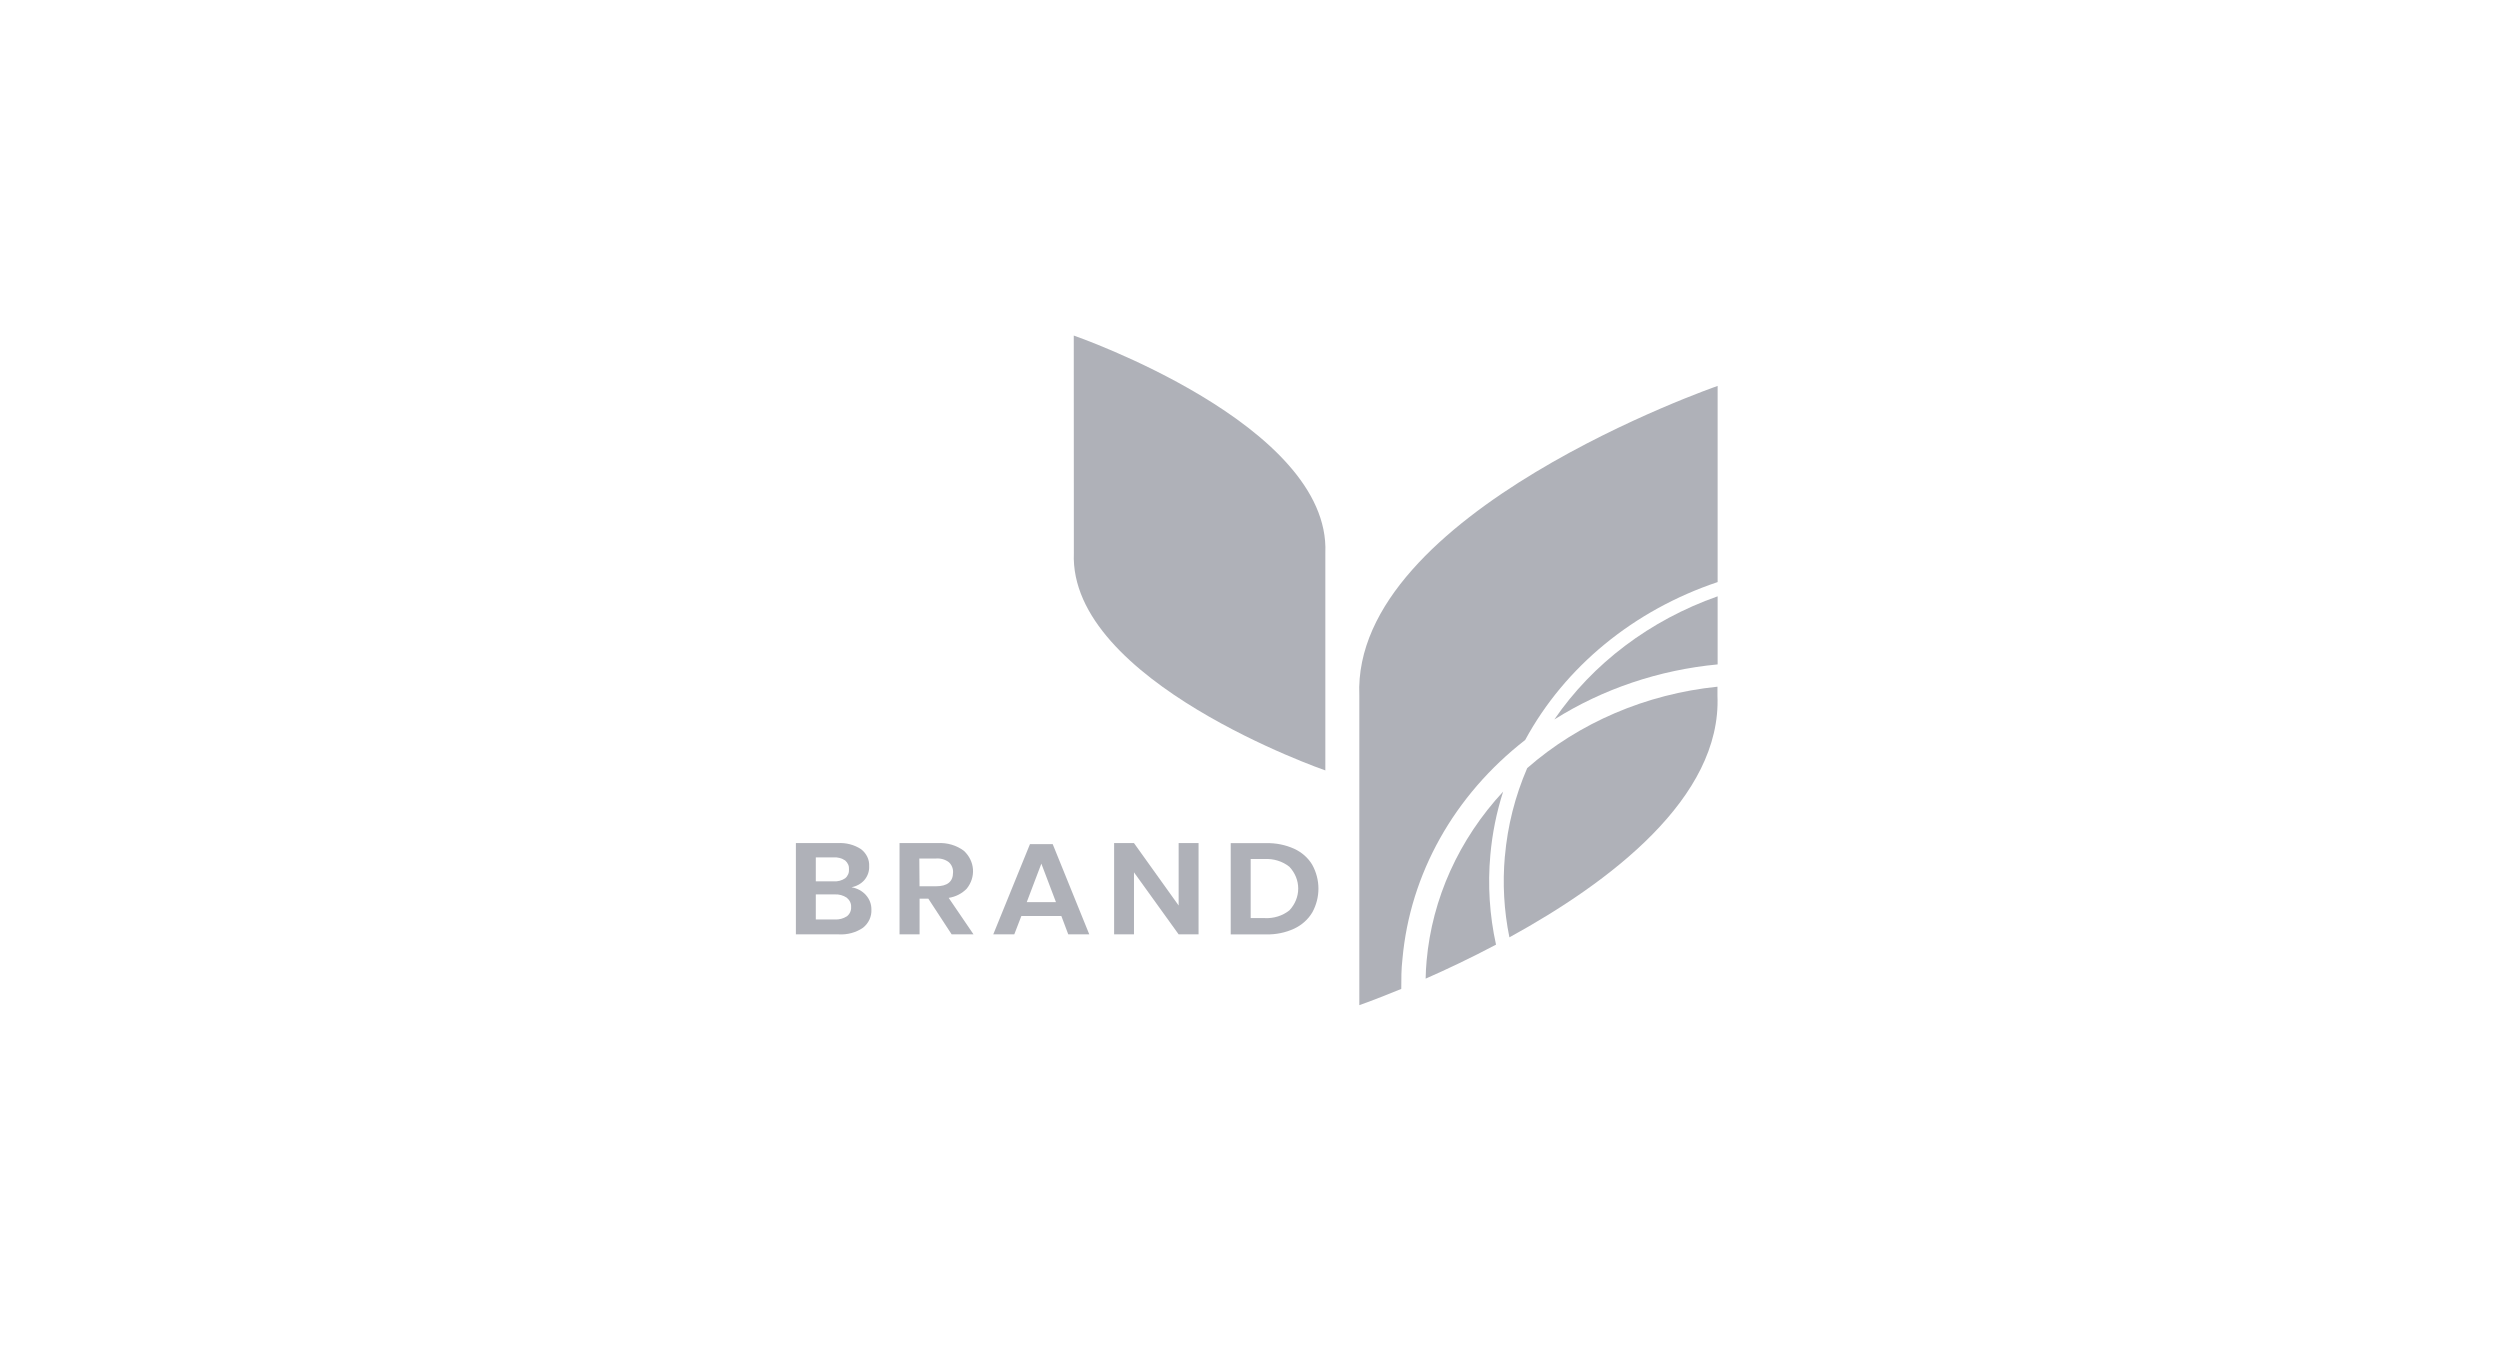
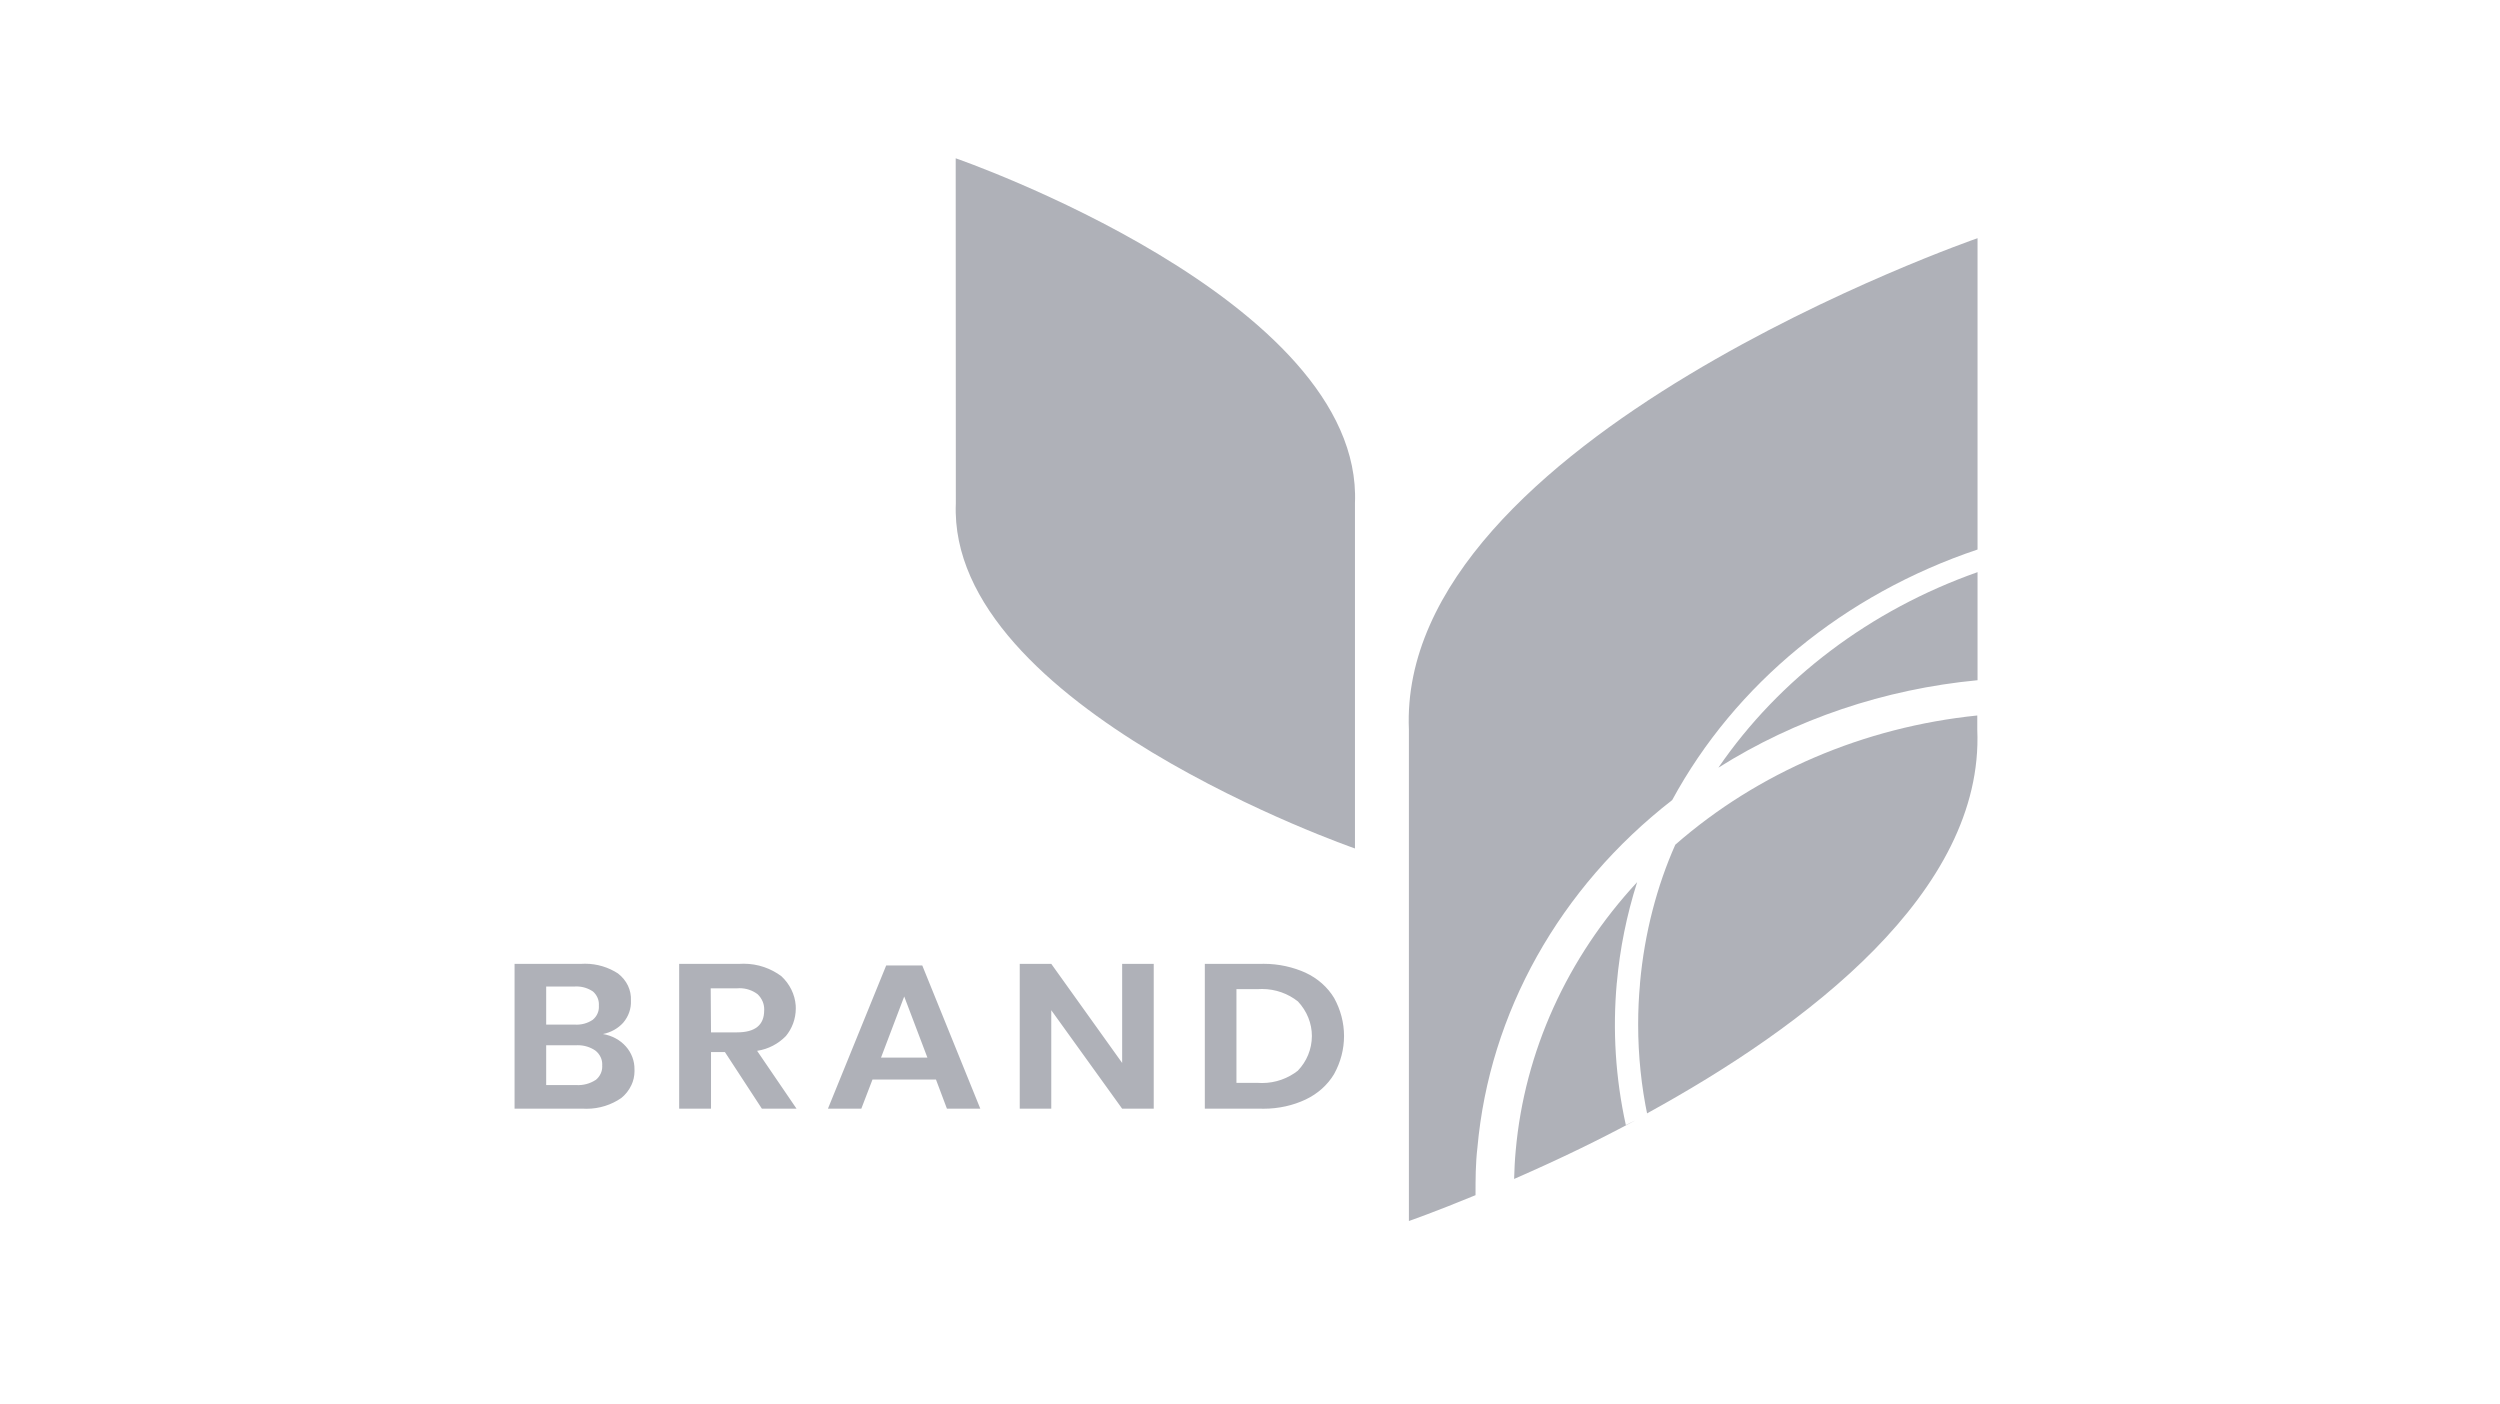
- <svg xmlns="http://www.w3.org/2000/svg" version="1.1" width="59" height="32" viewBox="0 0 59 32">
-   <path fill="#afb1b8" d="M20.437 21.125c0.085 0.096 0.13 0.216 0.128 0.34 0.004 0.081-0.011 0.161-0.045 0.235s-0.086 0.141-0.152 0.194c-0.165 0.114-0.369 0.169-0.575 0.157h-1.010v-2.154h0.989c0.195-0.012 0.389 0.039 0.548 0.143 0.064 0.049 0.114 0.111 0.148 0.181s0.048 0.146 0.044 0.222c0.006 0.119-0.035 0.236-0.115 0.329-0.077 0.086-0.183 0.145-0.301 0.168 0.134 0.022 0.255 0.088 0.341 0.184zM19.253 20.8h0.423c0.096 0.006 0.192-0.019 0.269-0.072 0.032-0.026 0.056-0.059 0.072-0.096s0.022-0.076 0.019-0.115c0.003-0.039-0.003-0.078-0.019-0.114s-0.040-0.069-0.071-0.096c-0.080-0.054-0.178-0.080-0.277-0.073h-0.416v0.565zM19.986 21.626c0.034-0.027 0.061-0.061 0.078-0.099s0.025-0.079 0.022-0.12c0.003-0.042-0.005-0.083-0.023-0.121s-0.045-0.072-0.079-0.1c-0.083-0.056-0.184-0.084-0.287-0.078h-0.444v0.592h0.449c0.101 0.005 0.201-0.021 0.284-0.075z" />
-   <path fill="#afb1b8" d="M22.459 22.051l-0.55-0.842h-0.207v0.842h-0.473v-2.154h0.896c0.226-0.014 0.449 0.051 0.624 0.183 0.125 0.117 0.201 0.271 0.213 0.434s-0.040 0.325-0.146 0.457c-0.111 0.116-0.262 0.193-0.427 0.219l0.586 0.861h-0.515zM21.702 20.916h0.387c0.269 0 0.403-0.109 0.403-0.326 0.003-0.044-0.005-0.089-0.022-0.131s-0.043-0.080-0.077-0.111c-0.085-0.065-0.194-0.096-0.305-0.087h-0.392l0.005 0.655z" />
-   <path fill="#afb1b8" d="M25.047 21.618h-0.943l-0.167 0.433h-0.496l0.866-2.129h0.537l0.863 2.129h-0.496l-0.163-0.433zM24.921 21.291l-0.345-0.909-0.345 0.909h0.689z" />
-   <path fill="#afb1b8" d="M28.286 22.051h-0.47l-1.054-1.464v1.464h-0.469v-2.154h0.469l1.054 1.473v-1.473h0.47v2.154z" />
-   <path fill="#afb1b8" d="M30.968 21.536c-0.097 0.163-0.245 0.295-0.425 0.38-0.205 0.095-0.432 0.141-0.661 0.136h-0.837v-2.154h0.837c0.229-0.005 0.455 0.040 0.661 0.133 0.18 0.083 0.328 0.214 0.425 0.376 0.097 0.175 0.147 0.369 0.147 0.565s-0.050 0.39-0.147 0.565zM30.43 21.484c0.134-0.143 0.208-0.325 0.208-0.514s-0.074-0.371-0.208-0.514c-0.162-0.13-0.374-0.195-0.588-0.183h-0.326v1.394h0.326c0.215 0.012 0.426-0.053 0.588-0.183z" />
-   <path fill="#afb1b8" d="M25.341 7.919c0 0 6.066 2.097 5.937 5.131v5.132c0 0-6.061-2.098-5.935-5.132l-0.002-5.131z" />
-   <path fill="#afb1b8" d="M36.682 16.98c1.146-0.722 2.471-1.169 3.854-1.3v-1.607c-1.594 0.562-2.946 1.582-3.854 2.907z" />
-   <path fill="#afb1b8" d="M35.994 17.464c0.937-1.729 2.563-3.063 4.542-3.727v-4.629c0 0-8.638 2.987-8.456 7.308v7.306c0 0 0.385-0.134 0.99-0.384 0-0.234 0-0.469 0.028-0.706 0.179-2.006 1.22-3.865 2.896-5.168z" />
-   <path fill="#afb1b8" d="M35.172 20.178c0.045-0.507 0.146-1.008 0.302-1.496-1.043 1.125-1.675 2.522-1.806 3.993-0.013 0.139-0.020 0.278-0.023 0.421 0.491-0.216 1.062-0.485 1.661-0.802-0.153-0.696-0.198-1.408-0.134-2.116z" />
-   <path fill="#afb1b8" d="M35.515 20.205c-0.057 0.64-0.022 1.284 0.107 1.916 2.36-1.293 5.012-3.291 4.91-5.705v-0.21c-1.686 0.173-3.264 0.848-4.49 1.921-0.287 0.665-0.464 1.366-0.526 2.079z" />
+ <svg xmlns="http://www.w3.org/2000/svg" version="1.1" width="57" height="32" viewBox="0 0 57 32">
+   <path fill="#afb1b8" d="M14.27 23.859c0.13 0.147 0.199 0.332 0.196 0.521 0.001 0.012 0.001 0.026 0.001 0.039 0 0.117-0.026 0.227-0.073 0.326l0.002-0.005c-0.056 0.119-0.135 0.218-0.232 0.296l-0.002 0.001c-0.221 0.152-0.494 0.243-0.789 0.243-0.032 0-0.064-0.001-0.096-0.003h-1.545v-3.301h1.517c0.027-0.002 0.058-0.003 0.090-0.003 0.279 0 0.539 0.083 0.756 0.225l-0.005-0.003c0.098 0.076 0.176 0.171 0.227 0.277 0.051 0.108 0.074 0.224 0.068 0.341 0.009 0.181-0.053 0.361-0.176 0.505-0.118 0.131-0.281 0.222-0.462 0.258 0.205 0.034 0.391 0.134 0.523 0.283zM12.454 23.361h0.649c0.147 0.010 0.293-0.029 0.412-0.11 0.047-0.039 0.085-0.088 0.109-0.144l0.001-0.003c0.019-0.043 0.030-0.092 0.030-0.145 0-0.011-0.001-0.022-0.001-0.033v0.001c0.001-0.008 0.001-0.018 0.001-0.028 0-0.053-0.011-0.104-0.031-0.15l0.001 0.002c-0.025-0.058-0.062-0.108-0.108-0.147h-0.001c-0.105-0.071-0.234-0.113-0.373-0.113-0.018 0-0.036 0.001-0.054 0.002h-0.636v0.867zM13.578 24.627c0.051-0.040 0.091-0.091 0.118-0.149l0.001-0.003c0.022-0.046 0.034-0.101 0.034-0.158 0-0.009 0-0.018-0.001-0.027v0.001c0-0.007 0.001-0.016 0.001-0.024 0-0.059-0.013-0.115-0.037-0.165l0.001 0.002c-0.029-0.061-0.070-0.112-0.121-0.151l-0.001-0.001c-0.112-0.076-0.249-0.121-0.397-0.121-0.015 0-0.030 0-0.045 0.001h-0.678v0.908h0.689c0.155 0.008 0.308-0.032 0.435-0.115zM17.371 25.278l-0.843-1.291h-0.317v1.291h-0.726v-3.302h1.374c0.029-0.002 0.064-0.003 0.098-0.003 0.323 0 0.622 0.107 0.862 0.287l-0.004-0.003c0.192 0.179 0.308 0.415 0.327 0.666 0.002 0.021 0.002 0.045 0.002 0.069 0 0.241-0.086 0.461-0.228 0.633l0.001-0.002c-0.171 0.175-0.396 0.296-0.649 0.335l-0.006 0.001 0.899 1.319h-0.789zM16.21 23.538h0.594c0.412 0 0.619-0.166 0.619-0.5 0-0.008 0.001-0.017 0.001-0.027 0-0.063-0.013-0.122-0.035-0.176l0.001 0.003c-0.028-0.067-0.068-0.124-0.118-0.171v0c-0.113-0.085-0.255-0.136-0.41-0.136-0.020 0-0.040 0.001-0.060 0.003h-0.598l0.007 1.005zM21.339 24.613h-1.446l-0.255 0.665h-0.761l1.328-3.265h0.823l1.323 3.265h-0.761l-0.25-0.665zM21.145 24.114l-0.529-1.394-0.529 1.394h1.057zM26.305 25.278h-0.72l-1.616-2.245v2.245h-0.719v-3.302h0.719l1.616 2.259v-2.259h0.72v3.302zM30.418 24.488c-0.149 0.249-0.376 0.452-0.652 0.582-0.28 0.132-0.608 0.209-0.955 0.209-0.021 0-0.041 0-0.062-0.001h-1.279v-3.302h1.283c0.018 0 0.039-0.001 0.060-0.001 0.345 0 0.673 0.075 0.968 0.209l-0.015-0.006c0.276 0.128 0.503 0.329 0.652 0.576 0.148 0.269 0.226 0.565 0.226 0.867s-0.077 0.597-0.226 0.866zM29.593 24.409c0.196-0.205 0.317-0.482 0.318-0.788v0c0-0.289-0.113-0.569-0.318-0.788-0.223-0.177-0.509-0.284-0.82-0.284-0.029 0-0.058 0.001-0.086 0.003h-0.496v2.138h0.5c0.025 0.002 0.054 0.003 0.083 0.003 0.311 0 0.596-0.107 0.822-0.285l-0.003 0.002zM21.79 3.609s9.3 3.215 9.103 7.867v7.869s-9.294-3.216-9.1-7.869l-0.003-7.867zM39.179 17.503c1.757-1.107 3.788-1.792 5.909-1.994v-2.464c-2.444 0.863-4.517 2.427-5.909 4.458z" />
+   <path fill="#afb1b8" d="M38.124 18.245c1.437-2.651 3.93-4.696 6.964-5.716v-7.098s-13.245 4.58-12.965 11.205v11.203s0.59-0.205 1.519-0.589c0-0.358 0-0.719 0.043-1.083 0.274-3.075 1.87-5.925 4.439-7.924z" />
+   <path fill="#afb1b8" d="M36.864 22.407c0.069-0.777 0.225-1.546 0.463-2.294-1.599 1.725-2.568 3.867-2.769 6.122-0.020 0.213-0.030 0.426-0.036 0.645 1.105-0.483 1.942-0.895 2.761-1.334l-0.214 0.105c-0.235-1.067-0.304-2.159-0.206-3.244zM37.391 22.447c-0.026 0.273-0.041 0.589-0.041 0.909 0 0.718 0.074 1.419 0.216 2.094l-0.012-0.066c3.619-1.983 7.685-5.046 7.528-8.748v-0.323c-2.586 0.265-5.004 1.3-6.885 2.946-0.415 0.932-0.702 2.014-0.804 3.148l-0.003 0.040z" />
</svg>
